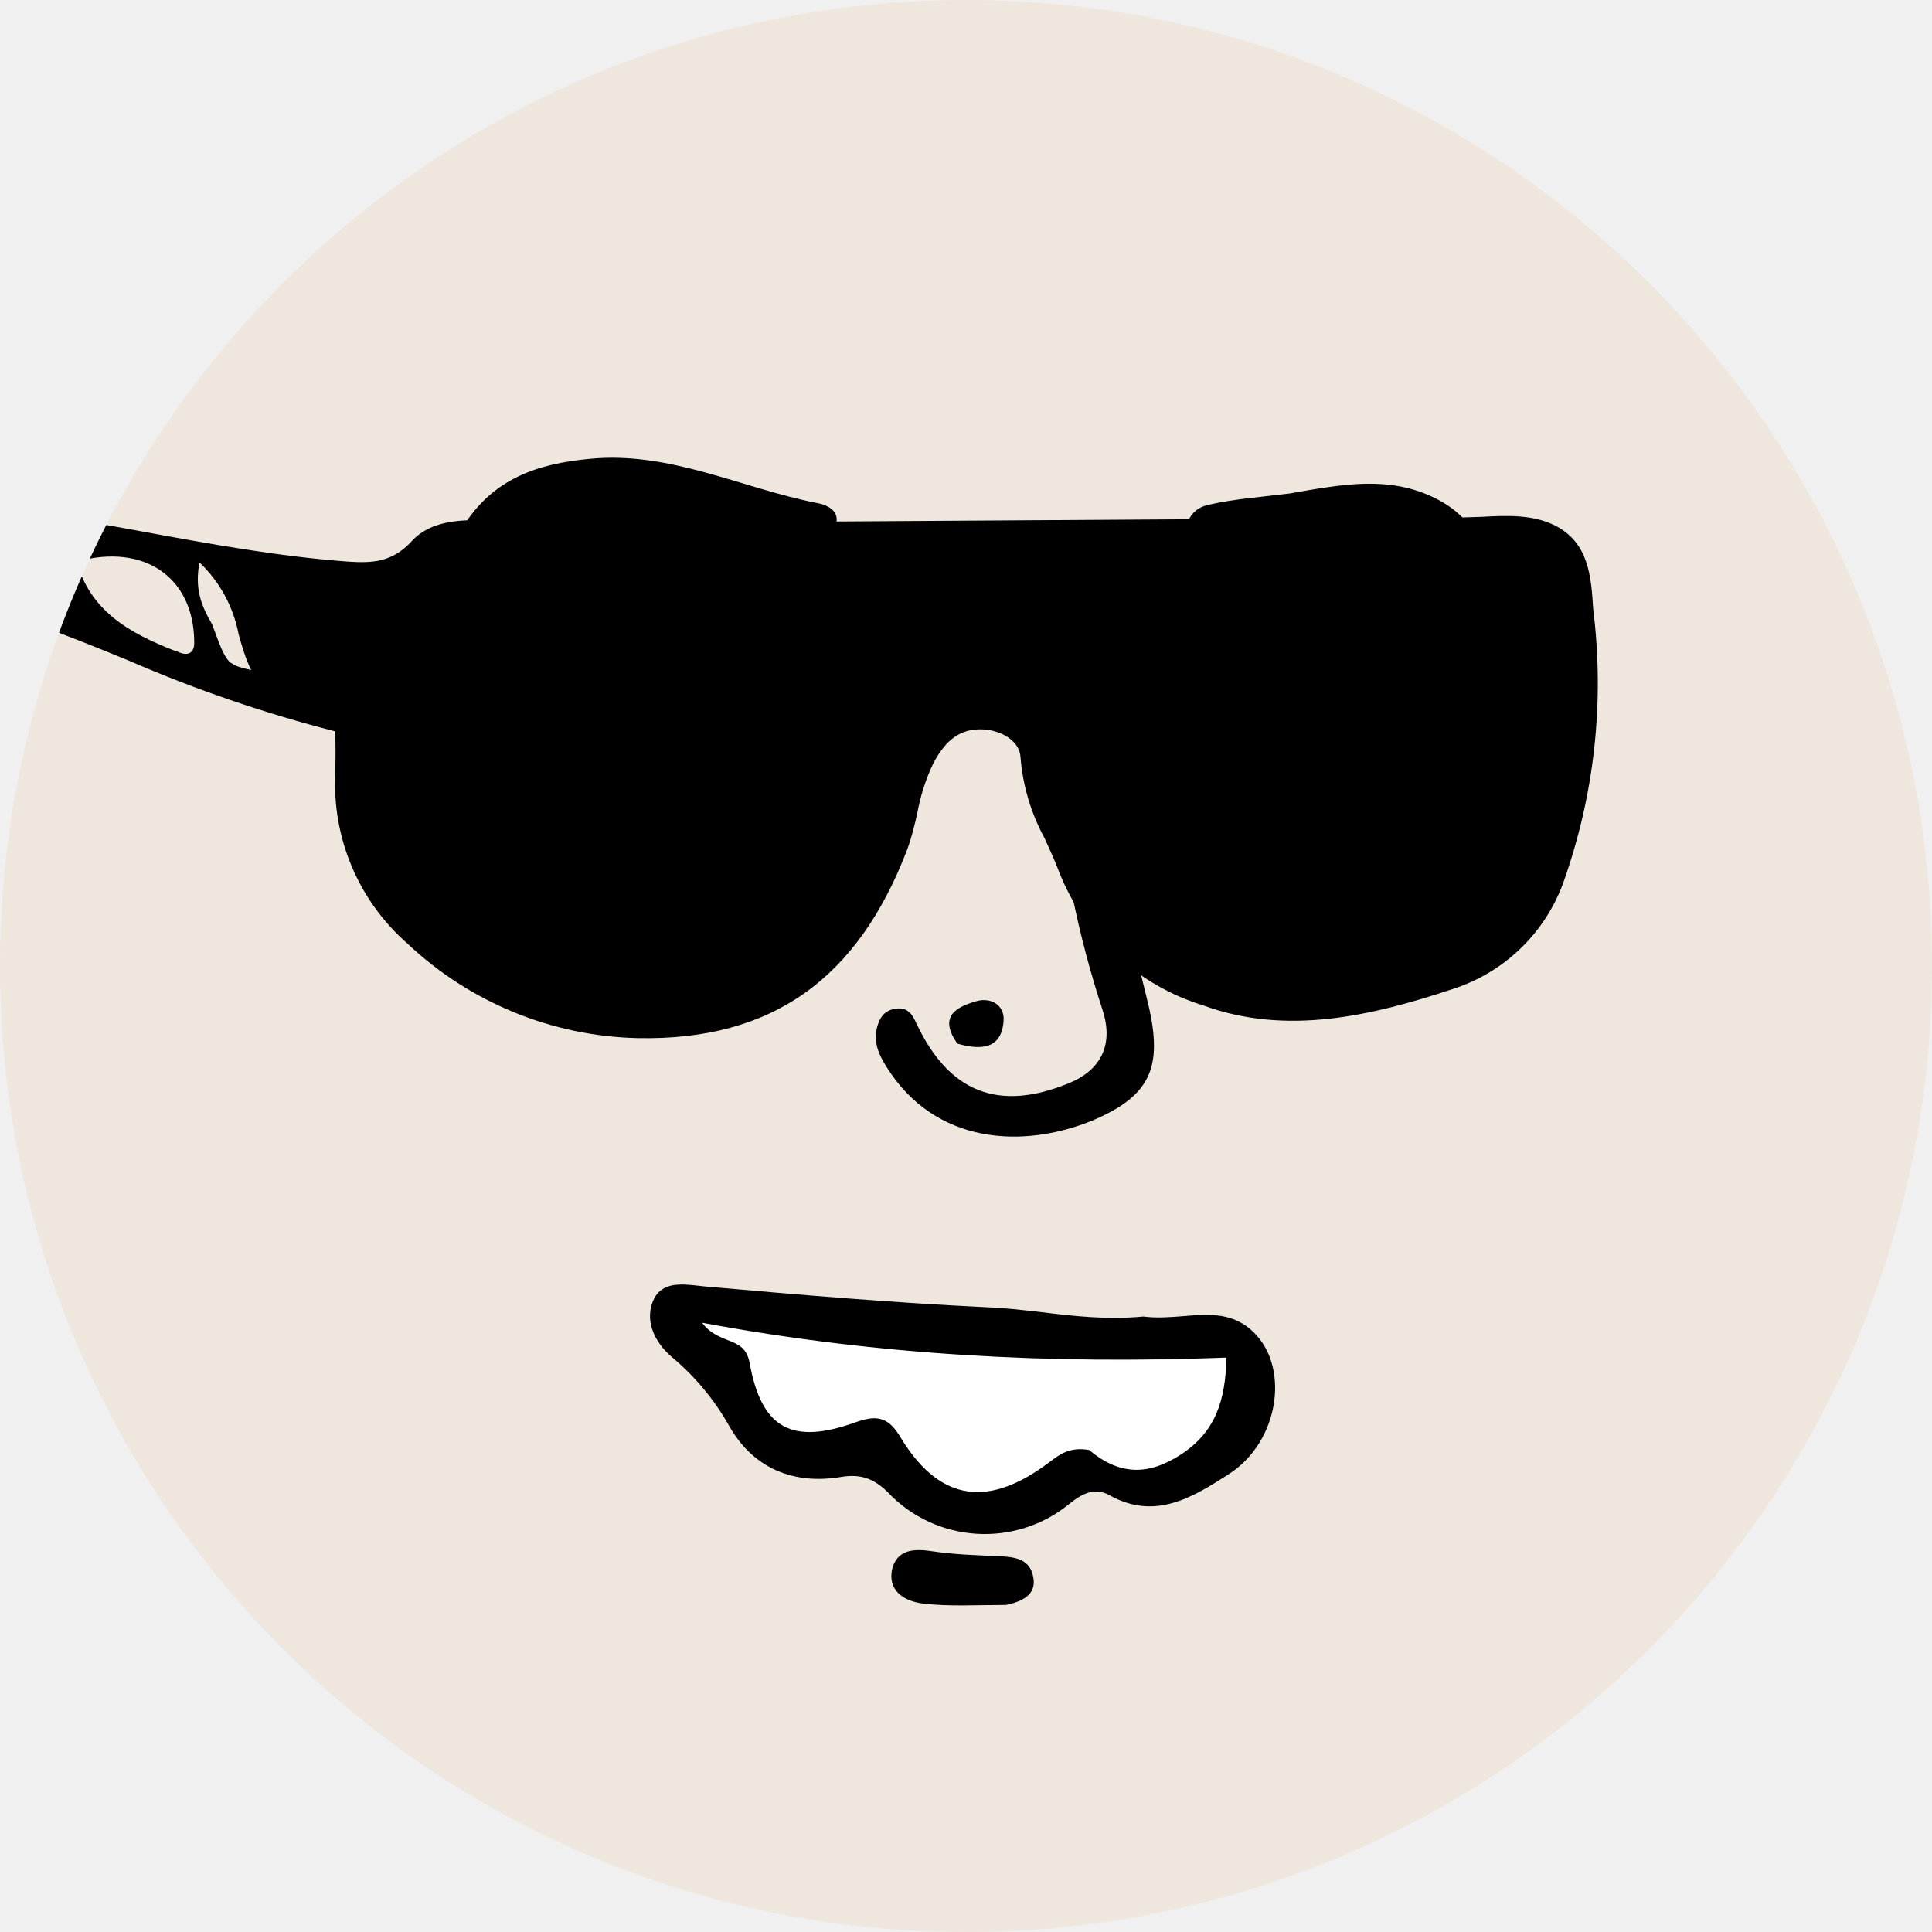
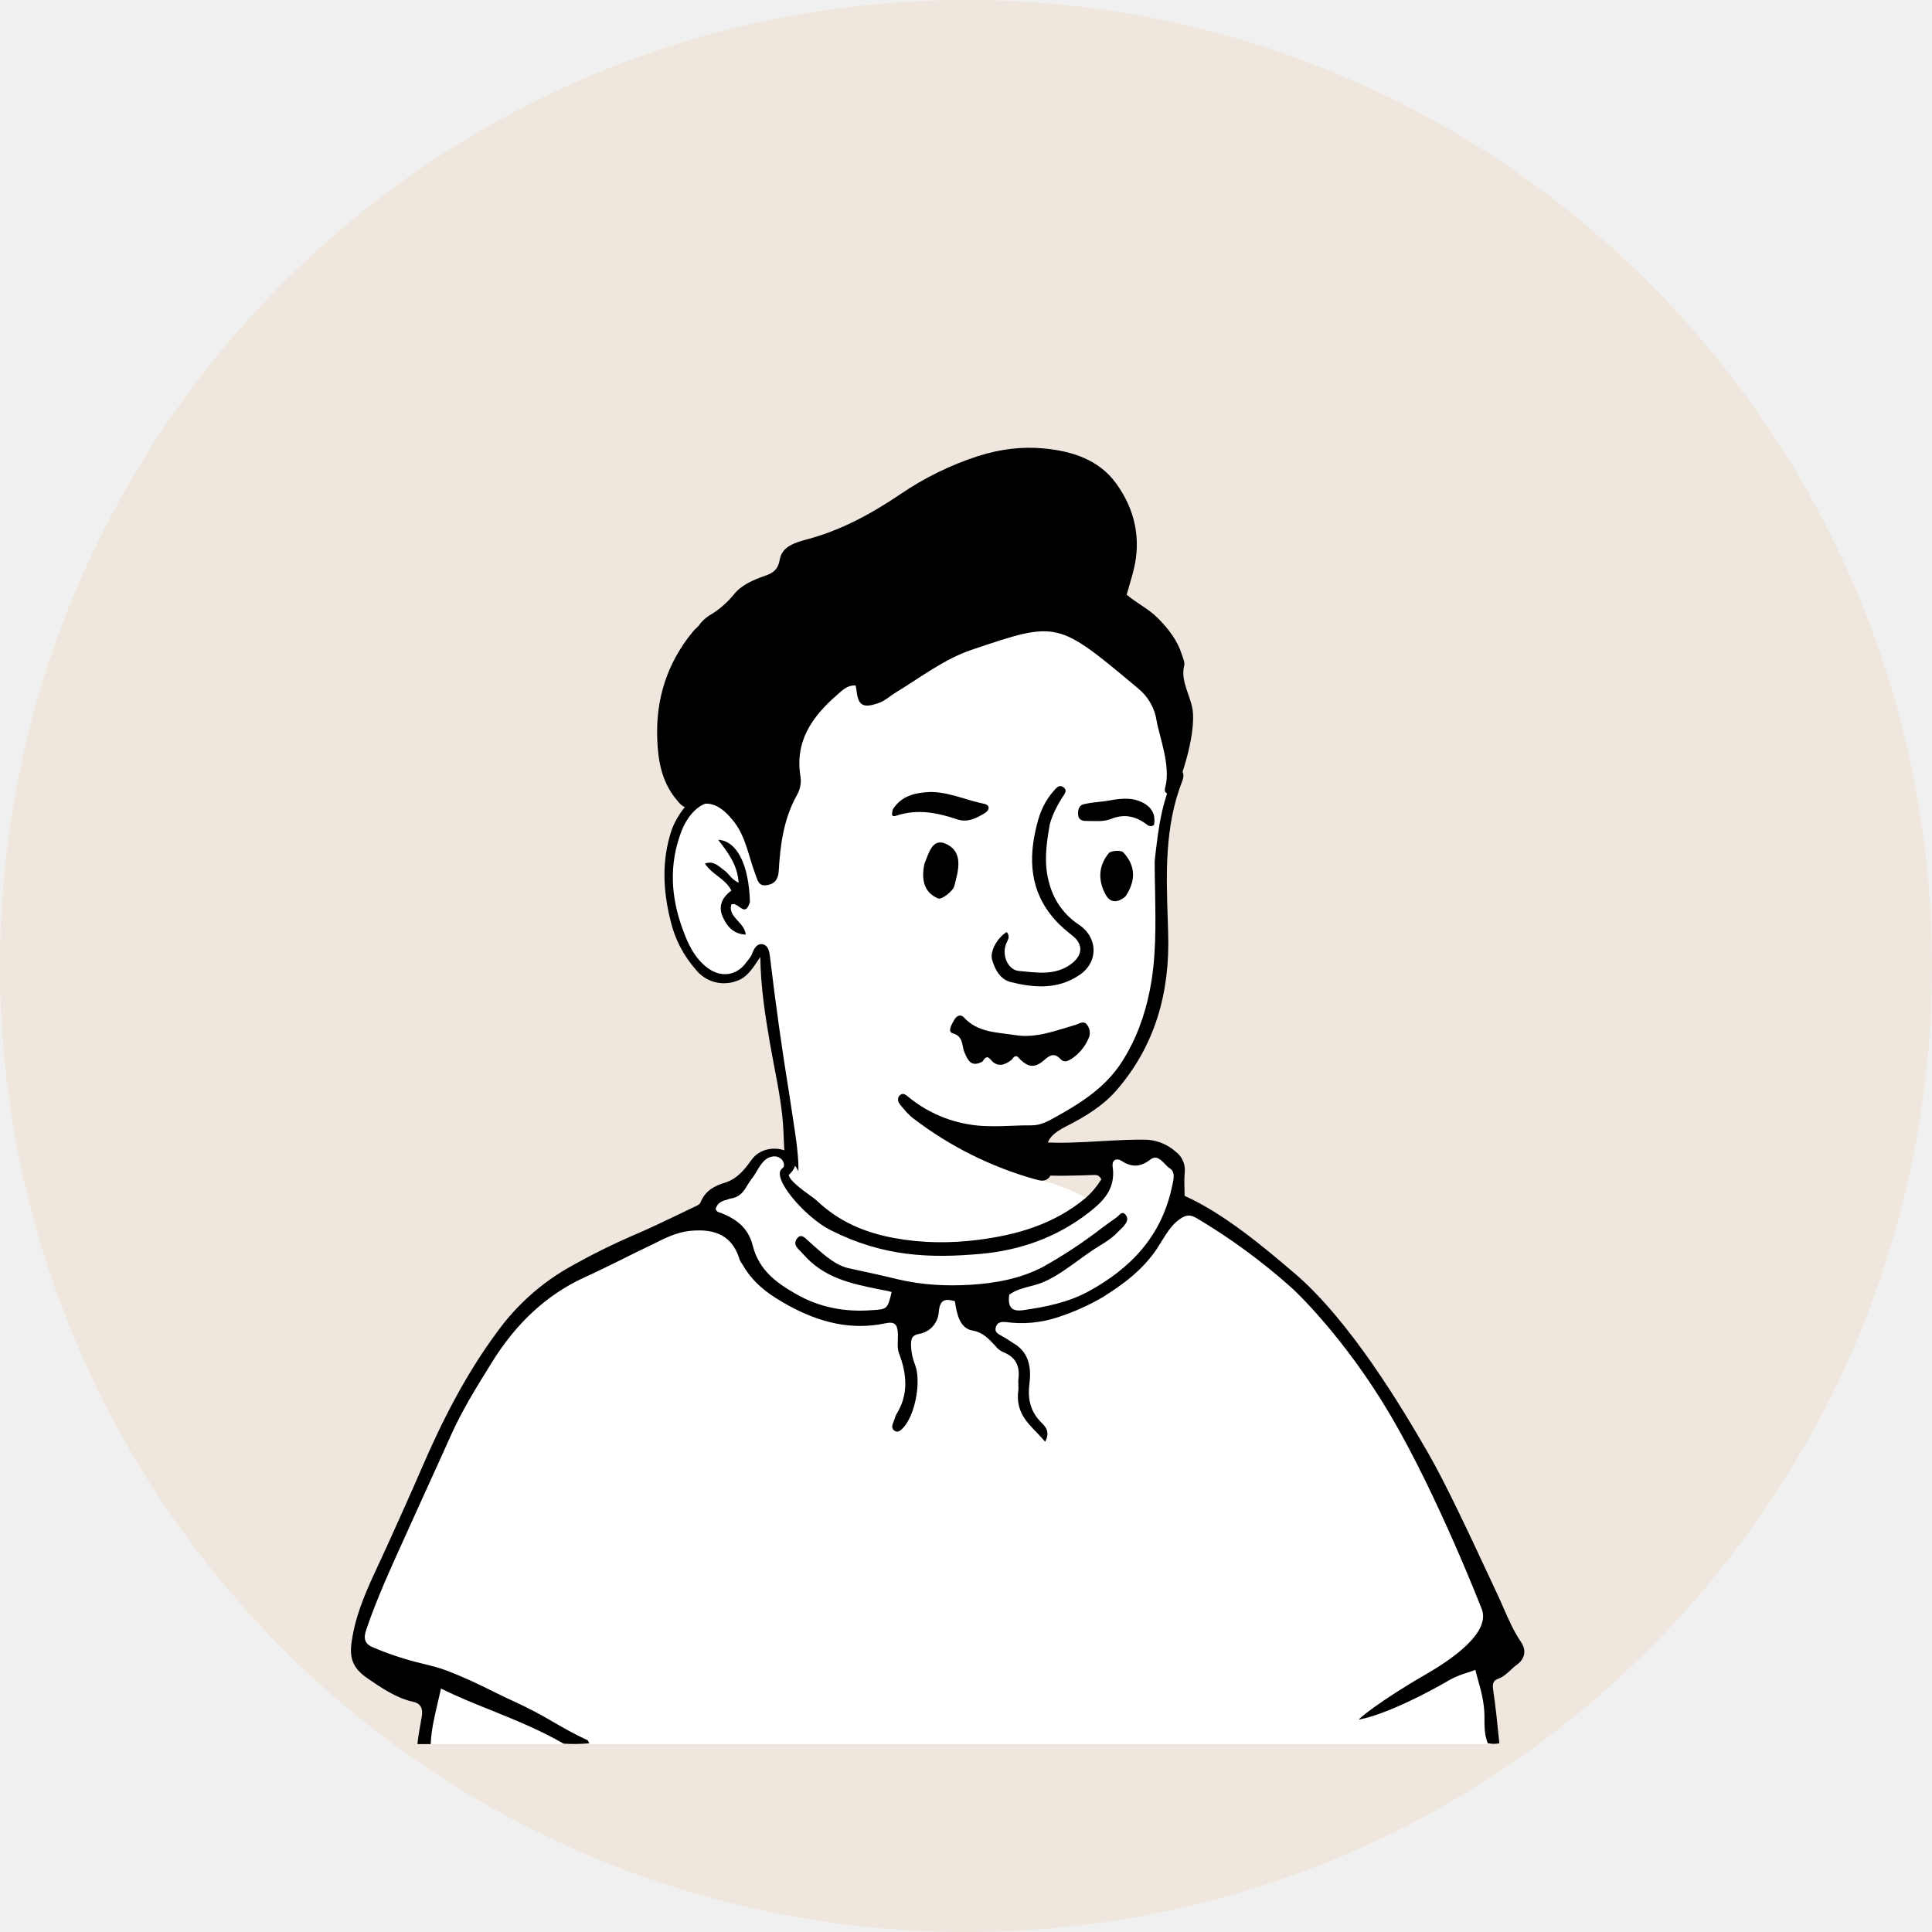
- <svg xmlns="http://www.w3.org/2000/svg" viewBox="0 0 560 560" fill="none" shape-rendering="auto" width="128" height="128">
+ <svg xmlns="http://www.w3.org/2000/svg" viewBox="0 0 1744 1744" fill="none" shape-rendering="auto" width="160" height="160">
  <mask id="viewboxMask">
-     <rect width="560" height="560" rx="280" ry="280" x="0" y="0" fill="#fff" />
+     <rect width="1744" height="1744" rx="872" ry="872" x="0" y="0" fill="#fff" />
  </mask>
  <g mask="url(#viewboxMask)">
-     <rect fill="#EFE7DE" width="560" height="560" x="0" y="0" />
-     <g transform="translate(136 328)">
-       <path d="M155.6 137.2c-8.8 0-16.5.5-24-.4-5.1-.6-10.4-3.4-9-10 1.4-5.5 6-6 11.3-5.2 6.6 1 13.4 1.2 20.2 1.5 4 .2 8 .8 9.2 5.2 1.5 5.3-2 7.7-7.7 8.9Z" fill="#000" />
-       <path d="M179.7 92.3c8.6 7.2 17 7.6 26.6 1.3 10-6.6 12.9-15.7 13.3-28A685.6 685.6 0 0 1 67.5 55.3c5 6.8 12.4 3.6 13.8 11.8 3.5 19.1 12.4 23.6 30.6 17.1 5.6-2 9.2-2 12.7 3.8 11 18.5 24.8 21.2 42.1 8.8 3.5-2.4 6.4-5.7 13-4.6Z" fill="#fff" />
-       <path fill-rule="evenodd" clip-rule="evenodd" d="M206.9 53.5c-3.8.3-7.6.6-11.5.1-10.4 1-20.2-.1-29.8-1.3-5.3-.6-10.6-1.2-15.9-1.4-27-1.3-54.1-3.6-81.2-6l-1.9-.2c-5.2-.6-10.5-1.1-13 3.7-3 6.1 0 12.6 5.2 17a72 72 0 0 1 16.6 20c7 12.3 18.7 17 32.4 14.7 6-1 9.7.7 13.5 4.4a38.7 38.7 0 0 0 52.9 3.2c3.8-3 7.3-4.6 11.4-2.3 13.2 7.4 24.1.6 34.4-6 15.1-9.5 18.3-32.3 6.2-42.3-5.7-4.7-12.3-4.2-19.3-3.6Zm-.6 40.1c-9.7 6.3-18 5.9-26.6-1.3-5.6-1-8.6 1.3-11.5 3.5l-1.5 1.1c-17.3 12.4-31 9.7-42-8.8-3.6-5.8-7.2-5.8-12.8-3.8-18.2 6.5-27.1 2-30.6-17.1-.8-4.6-3.4-5.6-6.5-6.8-2.4-1-5.1-2-7.3-5 51.6 9.6 101.2 12 152 10.1-.3 12.4-3.1 21.5-13.2 28.1Z" fill="#000" />
-     </g>
-     <g transform="translate(246 125)">
-       <g fill="#000">
-         <path d="M75.1 117.2c3.9 16.3 7.4 31.6 11.2 46.7 5 19.6 2.1 28.4-15.7 35.9-20 8.2-45.5 7-59.6-15.5-2.2-3.5-3.6-6.6-3-10.6.7-3.2 1.9-5.7 5.4-6.3 3.7-.6 5 1.5 6.4 4.6 9.4 19.7 23.7 25.2 43.7 17.1 10.1-4 13.3-11.8 10-21.6a292 292 0 0 1-13.5-67c-1.5-14.8-4.2-30.2 5.7-43.3h4l5.4 60Z" />
-         <path d="M31.5 177.5c-5.7-8.1 0-10.7 5.5-12.3 4-1.2 8.2 1 7.9 5.6-.5 8-6.1 8.8-13.4 6.7Z" />
+     <rect fill="#EFE7DE" width="1744" height="1744" x="0" y="0" />
+     <g transform="translate(174.4 174.4) scale(0.8)">
+       <g transform="translate(531 487)">
+         <path d="M554 727.7c-99.2 297-363.8 388.6-503.7 19.8-19.3-50.7 31-69.5 66.2-91.9 24.1-15.3 36.8-28.5 35.3-42.2-7-64.4-36.9-243.8-36.9-243.8l-3-5.8s.7-1.6-2.2 1.2c-3 3-9.9 34.2-37 34.2-24.5 0-49.2-10.9-61-86.3C7.2 285.6 9.6 214 40 201c12.5-5.3 24-7.2 35.2-.8 11.3 6.4-13-22 112-126C268.4 6.4 396.7-3.5 448.5 8 500.3 19.5 552 44.8 574.9 98.5c27.8 65-25.9 114.3-14 262.5-2.2 53.6.8 171.2-146.6 210.6-28 7.5-19.3 48.4 22.7 58.4 67 21 117 72.3 117 97.9" fill="#fff" />
+         <path fill-rule="evenodd" clip-rule="evenodd" d="m554 266.2.1-1.4c4.1-36.4 8.2-71.7 27.1-103.4 6.5 4.4 5.7 10 3.7 15.2-19.9 51.2-18 104.4-16.2 157.6l.4 14c2.1 66.4-14.5 126.8-58.7 177.5-15.4 17.6-35.8 29.8-56.5 40.3-21.4 11-25.9 20.1-19.2 43.6l.8 2.6c1.4 3.9 2.8 7.9-1 11.8-4.5 4.6-9.5 3.3-14.8 1.8l-.6-.1a406.4 406.4 0 0 1-137-68.3c-6-4.4-10.8-10.3-15.5-16.1l-.3-.4c-2.5-3-3-7.8.5-10.4 3.3-2.5 5.8-.5 8.7 1.8l1 .9a145.5 145.5 0 0 0 76.3 31.7c13.4 1.4 26.6.9 40 .4 7.4-.3 14.8-.6 22.3-.5 10.2 0 18.7-4.7 26.7-9.2l2.8-1.6c27.8-15.5 54.3-32.8 72.2-60.7 16.1-25 25.9-52.2 31.6-80.9 7.2-36.1 6.6-72.7 6-109.8-.3-12-.5-24.2-.5-36.4ZM50.6 190.8c21.9-1.7 34 11.2 44.3 26.3a140.4 140.4 0 0 1 22.4 61.5c.5 3.7 1 7.6-1.2 11.3-4.5.6-4.9-3-5-5.6-.5-20.7-9.7-38.7-18.9-56.1-6.6-12.5-16.2-24.6-31.4-27.6-17.2-3.5-33 12-40.8 32.2-14.5 37.6-12 74.6 1.4 111 5.8 15.9 13.1 32.1 27.8 43.2 14.8 11.3 32.7 9.3 43.6-5.7l2-2.5c2-2.6 4-5.1 5-8 2.1-5.8 5.4-11.2 11.3-10.4 6.8 1 8 8.3 8.7 14a3661 3661 0 0 0 22 156.7l5.9 38.8c2.6 17.1 5.6 41.7 3.6 52.1a28 28 0 0 0-.3 2.2c-.4 2.8-.6 5-4.2 5.5-4.9.8-7-2-7.7-6.4-2.3-17-3-23.6-4-49.6-.9-25.2-5.6-50-10.4-74.9l-5-27c-5.2-30.8-10.3-62-10.8-97l-2 3c-7.6 11.3-13.7 20.5-24.5 24a40.5 40.5 0 0 1-46.1-12.5 127.8 127.8 0 0 1-28.8-55.8c-8.4-34-9.9-67.1.9-100.6 5.2-16.1 23.7-44.7 42.2-42Zm34.6 127.5c4.4 3.2 8.4 6 12-5.4-1.1-42.2-14.7-69.2-35.8-70.3 11.2 14.6 22 28.8 23 48.5a32.3 32.3 0 0 1-10.7-8.8c-2-2.2-4-4.4-6.5-6l-3-2.4c-4.8-3.6-9.7-7.4-17.8-4.5 3.8 5.8 9 10 14.3 14 6 4.7 12 9.3 15.6 16.5-10.6 7.7-15.2 17.7-9.7 29.9 4.8 10.5 11.9 19.2 25.9 19.8-.6-6.3-4.7-10.9-8.8-15.4-5-5.4-9.7-10.6-7.5-18.6 3.2-1.5 6.2.7 9 2.7Z" fill="#000" />
      </g>
-     </g>
-     <g transform="translate(-45 137)">
-       <path d="M215.1 76.6c5-12 9-29.4 24.1-22.5 20.7 9.4 13.9 30.7 9.7 47.4-1.6 6.3-14.5 15.9-18.3 14.3-16.3-6.8-19.2-21.7-15.5-39.2ZM442 113.4c-8.6 7.5-17 7.6-22.2-1.5-9-16-8.6-32.8 3.3-47.2 2.5-3 13.8-3.6 16.3-1 14 15 14.6 31.8 2.6 49.7Z" fill="#000" />
-     </g>
-     <g transform="translate(-45 137)">
-       <g fill="#000">
-         <path fill-rule="evenodd" clip-rule="evenodd" d="m264.3 14.3 78.4-.5 125.6-.8 6.2-.2c7.2-.4 14.6-.7 21 2.4 10.1 5 10.7 15 11.3 24.4a172.3 172.3 0 0 1-8.8 79.6 50.5 50.5 0 0 1-32 30.5c-23.5 7.8-48 13.5-72 4.8a65.7 65.7 0 0 1-42.1-39c-1.2-3.2-2.7-6.4-4.1-9.5a58.9 58.9 0 0 1-7-23.5c-.2-4.7-5.7-8.1-11.7-8.1-7 0-10.7 4.5-13.6 9.9a56.8 56.8 0 0 0-4.6 14.3c-.8 3.6-1.7 7.3-3 10.8-14.2 37-38.8 55.3-78.1 54.5a100.6 100.6 0 0 1-66.7-27.4A61.5 61.5 0 0 1 142.2 87a311.6 311.6 0 0 0 0-12 399 399 0 0 1-59.6-20.4C64.2 47 45.8 39.8 26.6 35c-3.3-.8-5.5-2-6.8-4.9-4-8.3-9.6-15.5-16.6-24.5L.3 2.1l18.9 3.3C32 7.7 43.9 9.8 55.9 11.7c9.8 1.6 19.7 3.4 29.5 5.2 20.1 3.7 40.2 7.4 60.7 8.9 6.6.4 12.5.3 18.2-5.9 6.2-6.8 16.3-6.3 25-6l2.8.2c23.7.8 47.3 1 72.2.2ZM96.1 51.7c2.8 1.5 5.2 1.1 5.2-2.4 0-18.9-14.5-29-34.1-23.5 4 14 14.6 20.5 28.9 26Zm16 3.6c-2-1.5-3-4.2-5.6-11.3-3.5-6-5-10.6-3.7-18a38.7 38.7 0 0 1 11.4 21c1 3.5 2 7 3.6 10.2-2.7-.6-4.4-1-5.7-2Z" />
-         <path d="M287 44.8c-.8-6 3-7.4 7-7.4 19 0 38 0 57.1.5 4.4 0 8.5 2 11.1 5.5-6.9 8.1-53.6 9.4-75.3 1.4Z" />
+       <g transform="translate(178 1057)">
+         <path d="M1292.6 693H83.3l8.6-63.3S14.2 603.3 6.5 588c-7.8-15.3 84.2-214.1 96.8-245.6C116 310.8 200.1 188 239 168.3a3409.1 3409.1 0 0 1 147-69.7c4.8-2.1 7.2-3 14.8-16.1 7.7-13 33.6-18.8 43-26.5 4.3-3.5 14.6-31.5 35.3-28a32.4 32.4 0 0 1 26.2 19.6s11.8 99.2 188.1 84.7c52.6-4.2 156-39 160.7-77.4 2.2-18.4-11.5-32-11.5-32s53-8.9 77.1 5c24.1 14 14.8 52 14.8 52s83.3 47 110.1 72.8C1090 196.4 1184 303.9 1225 404.5c23.1 57 77.8 160.3 85.9 173.4 8.1 13-27 36-27 36l8.8 79Z" fill="#fff" />
+         <path fill-rule="evenodd" clip-rule="evenodd" d="M952.9 98.7a688.9 688.9 0 0 1 108.5 79.4c1.2 1 58 53.1 111.2 143.2C1226.1 412 1276 540.7 1276 540.7c10.1 26.7-34.4 57-63 73.5-50.6 29.1-78.5 51.8-75.3 51.1 30-5.9 75.6-29.2 102.5-45a98 98 0 0 1 18.8-7.7c3.2-1 6.4-2.1 9.7-3.4l2.5 9.4c4 14 7.6 27.5 7.8 42v3.7c0 9 0 18 3.7 27.7 5.2 1 9 1 13.1 0l-.2-2c-2-20.2-4-39.4-6.8-58.5-.9-6.2 0-10.3 5.2-12 5.7-2 10.1-6 14.5-10 2.3-2.2 4.5-4.3 7-6 9.8-7.2 10.9-16.9 4.5-26.1-8-11.8-13.7-24.9-19.5-38-2.1-5-4.3-10-6.7-15l-8.8-18.9c-23.3-50-50-107-69.5-140.9-28.7-49.7-87.5-149.1-151.5-203.5l-1.8-1.5c-29.2-24.9-76.7-65.3-121.5-85.2l-.2-8.4c-.1-6.1-.3-12 .3-17.7a26 26 0 0 0-10.4-24 53.8 53.8 0 0 0-31.2-13.2c-14.7-.6-33.4.5-52.4 1.5-24 1.4-48.5 2.8-67 1-11.3-1.1-12.8 2.2-9.6 15-10.5 8.5-10.3 12.7 1 19 3 1.6 6.3 2.7 9.6 3.2 10 1.5 35.5.7 49 .3l4.8-.2h1.7c3.8-.3 7.9-.6 10.4 4.8A93.8 93.8 0 0 1 829 76.8c-36.1 29.9-77.7 41.6-121.2 47.2-31.6 4-63 3.8-94.6-2-32.7-6-62.2-18.1-87.7-42.4-1.3-1.2-4.2-3.3-7.6-5.8-9.1-6.6-22.5-16.3-24-22.9 26.7-24.2-23.2-43.7-42.2-16.8-7.6 10.8-16.3 21.4-30 25.5-10.8 3.2-22 8.7-27.3 22.3-.8 2-3.4 3.3-5.4 4.2-6.5 3-13 6.2-19.4 9.3-17.3 8.3-34.6 16.6-52.2 24a751.6 751.6 0 0 0-65.3 32.3l-2.5 1.4a256.6 256.6 0 0 0-85.2 75.6C130 275.3 103.4 327 80 381.3c-13 30-26.5 60-40 89.8l-2 4.2c-2.3 5.3-4.7 10.4-7.2 15.6-11.7 25.3-23.5 50.6-28.7 78.8-3.8 20.3-4.5 34.6 16.3 48.9 16.6 11.3 32.8 22.5 52 26.7 8.8 2 10.9 8 9.5 16.6l-1.6 9.2c-1.3 7.3-2.6 14.6-3.3 21.9H90c.6-15.6 4.1-30.6 8-47l3.6-15.7c19 9.4 38.5 17.3 57.9 25 27 11 54.2 22 80.5 37.2 9.7.6 19.3.5 29-.4l-.4-.7c-.7-1.5-1.2-2.7-2-3-13.5-6.1-26.5-13.5-39.4-21a460.4 460.4 0 0 0-39-20.6c-9.8-4.4-19.4-9.1-29-13.8a555 555 0 0 0-50.1-22.6c-9-3.4-18.2-5.7-27.5-8a350.4 350.4 0 0 1-57-18.7c-8-3.3-11.1-8.7-7.4-19.6 6-17.8 13-35.2 20.3-52.4 8.7-20.3 17.9-40.4 27-60.5L75 428l12.9-28.4c8.1-17.9 16.3-35.7 24.3-53.7 12.7-28.7 29-54.9 45.2-81l1.7-2.8c26.7-43 60.8-75.8 104.3-95.7 13.3-6 26.4-12.6 39.6-19a2169.7 2169.7 0 0 1 37.7-18.5c13.2-6.6 26.4-13.3 40.8-14.9 22.7-2.4 47.6.5 57 32.2a19 19 0 0 0 2.9 5l1.5 2.4c12.6 21.4 31.1 33.6 51 44.6 34.8 19 70.6 28.1 109 20 10.5-2.3 14 .8 14.3 12.7l-.1 6.3c-.2 5.1-.5 10.2 1.4 15.1 8.8 23.2 10.8 45.9-2.7 68-1 1.5-1.6 3.3-2.2 5.2l-1 2.9-.4 1c-1.3 3.2-2.7 6.7.4 9.4 3.7 3.3 7 1 10-2.1 13.8-14 21.4-52.8 13.8-72A63 63 0 0 1 632 244c-.3-7.8.6-12.3 9-13.9a26.5 26.5 0 0 0 22.2-24c1.2-15.9 8-15.5 18.2-13 2.3 14.7 5.4 30.8 20.2 33.3 11.5 2 18.1 9.3 25.3 17l1.5 1.8c2.1 2.3 4.6 4.2 7.4 5.4 12.7 5 19.3 14 17.4 29.8-.3 2.3-.2 4.7-.1 7 0 2.4.2 4.8-.1 7-2.9 22.6 8.8 34.7 21 47.2 3.1 3.3 6.3 6.6 9.3 10.2 5.7-10.4.9-16.7-4-21.4-12.3-12-16-26.1-13.7-44.3 2.3-18-.8-35-17-44.8-2-1.2-3.9-2.4-5.7-3.7a107.8 107.8 0 0 0-9.2-5.5c-3.6-2-7.5-4-6.2-9 1.4-5.8 5.7-7 11.7-6.3a130 130 0 0 0 57-5 257.2 257.2 0 0 0 52.2-23.2c23.2-14.6 44.6-30.3 61-54.5l5.5-8.8c5.5-8.8 11-17.8 19.2-23.9 6-4.4 11.3-6.9 18.7-2.6ZM425.9 78l2-.5c11-1.6 15-7.8 19.4-15.1 1.7-2.8 3.6-5.8 6-8.7 1.4-2 3-4.4 4.5-7 3.8-6.5 8.2-13.8 15-16 13-4.5 19.2 9.1 14 12.6-14 9.3 25.4 55.2 54.3 69.7 59.4 30 111.8 32 169.7 26.8 43.6-3.9 85.6-18.3 122-46.8 15-11.7 30.4-25.8 26.7-51.5-1.1-8 4.6-10 9.7-6.8 11.3 7.5 21.2 7.6 32.4-1 7-5.5 11.8-.5 16.6 4.4 1.9 2 3.7 4 5.7 5.2 6 3.8 4.6 11 3.3 17.4l-.3 1.2c-11.9 59.2-48.6 94.9-94 119.9-23 12.7-49 18-74.9 21.6-11.5 1.6-17.4-2.7-15.2-17.5 7-5.2 15.2-7.3 23.5-9.5 5.5-1.4 11-2.9 16.3-5.3 13.8-6.2 26-15.2 38.3-24.1 4.4-3.2 8.7-6.4 13.2-9.4a214 214 0 0 1 9.7-6.3c7.2-4.4 14.5-8.9 20.6-15.2l3-3a53 53 0 0 0 4.6-4.6c2.9-3.5 5.8-7.9 2.4-12.4-3.2-4.3-5.7-2-8.1.4l-2.2 2c-5.7 4-11.3 8.1-17 12.3a543.8 543.8 0 0 1-66 43.6c-25.7 13.5-54 18.6-82.2 20.3-27 1.6-53.9.3-81-6-18.1-4.4-36.7-8.5-55.1-12.4-14.9-3-27-13.7-38.8-24a633 633 0 0 0-8.3-7.5c-4-3.8-8.2-8-12.4-2.2-4.5 6-.2 10.3 4 14.3l2.8 3c23.6 27.3 54.5 33.5 85.3 39.8l10.4 2 3 .8 1.3.4c-4.6 19.3-5.2 19.3-21.1 20.4h-.7C558 205.7 529 200.6 502 185c-21.2-12.2-41.5-26.2-48.7-54.7-5.2-20.7-19.3-30-35.8-36.7l-1.4-.4c-1.7-.5-3.4-1-4.6-3.8 2.1-8 8.3-9.6 14.5-11.2Z" fill="#000" />
      </g>
-     </g>
-     <g transform="translate(119 114)">
-       <path d="M15 39C23.8 24.6 37 20.4 51.9 19c23.2-2.3 44 8.5 65.9 12.8 8 1.5 6.8 7.5 1.4 10.7-9.4 5.7-19.5 11-31.2 7-22.5-7.6-45.1-12-68.6-4.1-6.2 2-5-2-4.2-6.3ZM255 29c15-2.6 28.7-5.3 42.2 1.5 10.8 5.5 15 14 12.9 25.5-5 3.1-7.5-.4-10.6-2.5-11.6-7.9-23.9-10-37.3-4.6-9.3 3.7-19.2 2.4-29 2.4-4.7 0-8.4-1.8-8.7-7-.4-5.5.9-10.8 6.9-12 7.3-1.7 15-2.2 23.7-3.3Z" fill="#000" />
+       <g transform="translate(266 207)">
+         <path d="M304 281.5a44 44 0 0 1 14.7-13.4c9.7-6 18.3-13.6 25.5-22.5 8.4-10.5 21.6-16.2 34.5-20.7 9.5-3.2 15.2-7 17.2-18.7 2.5-14.7 17.7-19.1 30-22.4 38.7-10.2 72.9-28.8 105.8-51a343.3 343.3 0 0 1 88-43.2c24.8-7.8 49.2-11 74.2-8.6 31.5 3 61.8 12.5 81.3 39.2 21.4 29.3 28.9 63 19.7 99-2.2 8.6-4.9 17.1-7.6 26.8 11 9.5 25 16 35.7 27 11.7 12 21.6 24.6 26.6 40.7 1.2 4 3.5 8.6 2.6 12.3-4.7 18.6 8.7 35.7 9.9 53.6 2.4 36.4-21.4 94.6-23.7 95.7-1-5.7-10.2-2.7-7.6-12 6.6-23.5-6.8-58-9.6-74.4a58.4 58.4 0 0 0-21.2-37.3c-91.2-76.2-90.1-76.3-187.6-43.4-31 10.5-57.3 30.9-85 47.8-6.9 4.1-12.5 9.7-20.6 12.5-16.9 5.7-22.6 2.9-24.4-15l-.9-5c-9.6-.7-15.3 5.7-21.2 10.8-28.1 24.5-48 52.6-40.9 92.9a33 33 0 0 1-4.7 20.9c-14.5 26.4-18.3 55.3-20 84.6-.6 9-4 14.5-13 16-10 1.8-10.8-5.5-13.5-12.6-7.8-20.4-10.6-42.7-25.2-60.4-12-14.6-25-24.4-44.8-15.7-10.2 4.4-14.9-2.9-20-9.1-15.7-19.6-19.7-42.8-20.6-67-1.7-45 11-85.3 39.6-120.4 1.8-2.3 4-4.3 6.8-7Z" fill="#000" />
+       </g>
+       <g transform="translate(791 871)">
+         <path d="M99.3 109c-12.6 6.6-16.2-1.7-20-10.4-3.3-7.8-.8-18.1-13.5-21.8-6-1.7-.7-10.5 2.2-15.4 2.4-4.2 6.9-6.4 10.6-2.4 15.8 17.4 37.8 16.7 58 20C160 82.8 182 73.9 204 67.6c4.4-1.2 9.2-5.2 13-1 4 4.6 4.9 11.2 2 16.7a51.8 51.8 0 0 1-19.5 22.8c-4 2.4-8 4-11.6.1-6.4-6.7-11.1-5.7-18 .4-12 10.6-19.3 9.1-31.1-3.6-4-1.1-4.8 2.7-7 4.4-7.6 5.7-15.7 7.9-22.5-.3-4.8-5.7-6.7-2.7-9.9 1.9Z" fill="#000" />
+       </g>
+       <g transform="translate(653 805)" />
+       <g transform="translate(901 668)">
+         <path d="M65.7 43.5c-4.3 23.6-7.3 45.8-.3 68.8A79.4 79.4 0 0 0 98 157.1c22.3 14.8 22.7 43 .4 57.5-24.6 16.2-50.8 14-77 7.5-11.8-3-17.9-14.2-21-25.4-2.7-9.6 6.5-25.2 16.6-31 3.1 3.8 2.4 7 .2 11.3-6.7 12.3 0 31.4 13.5 32.6 19.8 1.7 40.7 5.8 59.1-8 12.5-9.4 14-21.5 1.8-31.4-7.3-5.9-14.4-11.7-20.6-18.8-28-31.7-29.9-68.2-20-107 3.5-14.3 9.2-27 19-38C73 3 76-.9 80.5 2c5.9 3.9 1.2 8.4-1 12-5.6 9-10.6 18.3-13.8 29.5Z" fill="#000" />
+       </g>
+       <g transform="translate(610 680)">
+         <path d="M215.1 76.6c5-12 9-29.4 24.1-22.5 20.7 9.4 13.9 30.7 9.7 47.4-1.6 6.3-14.5 15.9-18.3 14.3-16.3-6.8-19.2-21.7-15.5-39.2ZM442 113.4c-8.6 7.5-17 7.6-22.2-1.5-9-16-8.6-32.8 3.3-47.2 2.5-3 13.8-3.6 16.3-1 14 15 14.6 31.8 2.6 49.7Z" fill="#000" />
+       </g>
+       <g transform="translate(610 680)" />
+       <g transform="translate(774 657)">
+         <path d="M15 39C23.8 24.6 37 20.4 51.9 19c23.2-2.3 44 8.5 65.9 12.8 8 1.5 6.8 7.5 1.4 10.7-9.4 5.7-19.5 11-31.2 7-22.5-7.6-45.1-12-68.6-4.1-6.2 2-5-2-4.2-6.3ZM255 29c15-2.6 28.7-5.3 42.2 1.5 10.8 5.5 15 14 12.9 25.5-5 3.1-7.5-.4-10.6-2.5-11.6-7.9-23.9-10-37.3-4.6-9.3 3.7-19.2 2.4-29 2.4-4.7 0-8.4-1.8-8.7-7-.4-5.5.9-10.8 6.9-12 7.3-1.7 15-2.2 23.7-3.3Z" fill="#000" />
+       </g>
+       <g transform="translate(0 559)" />
    </g>
  </g>
</svg>
